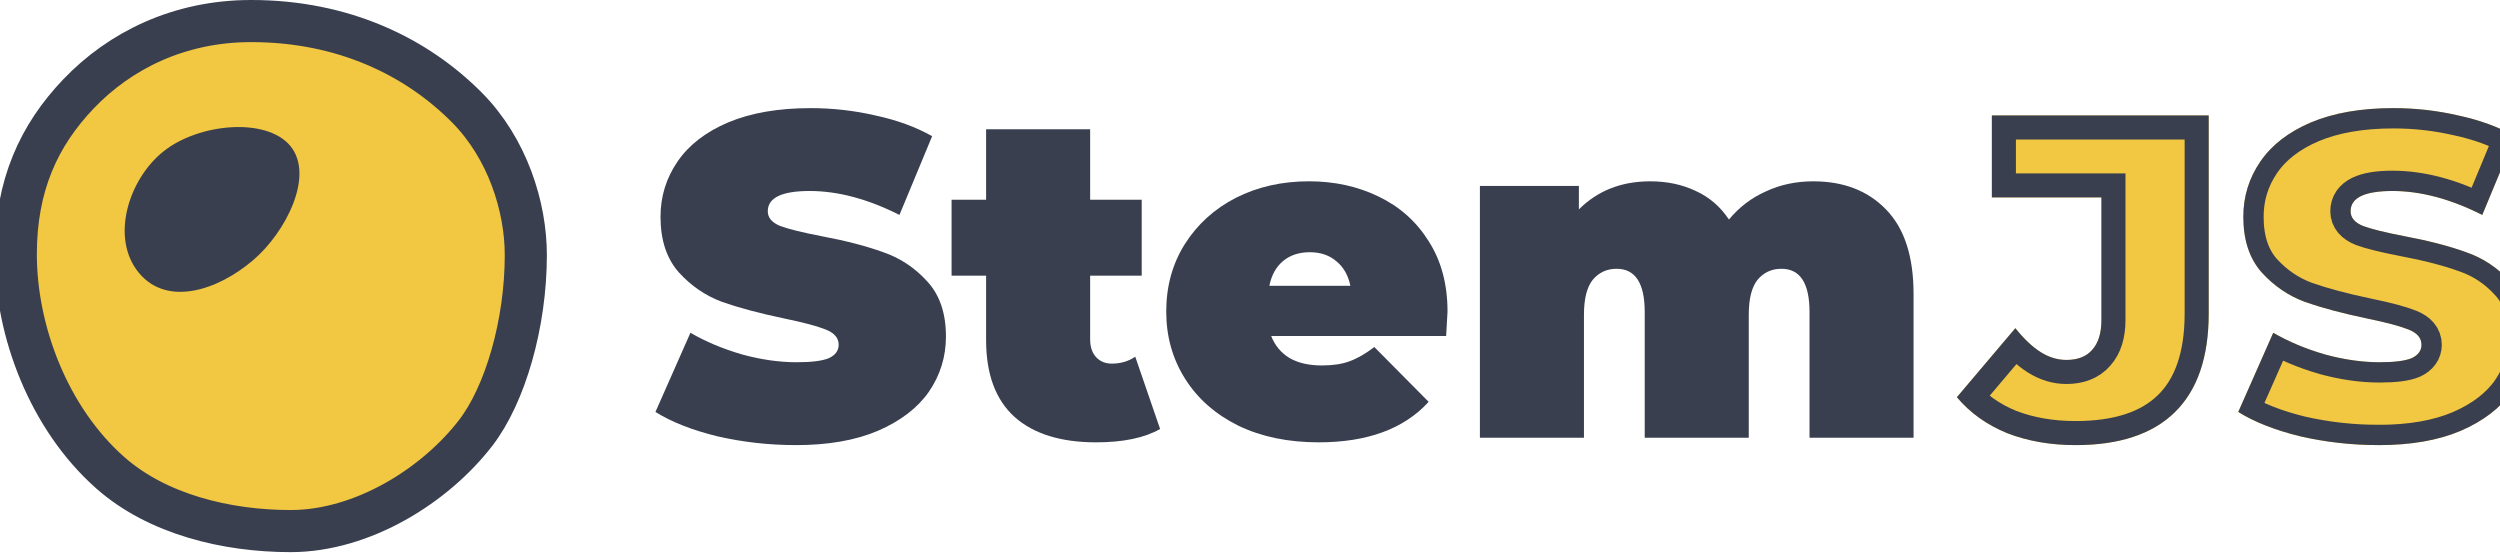
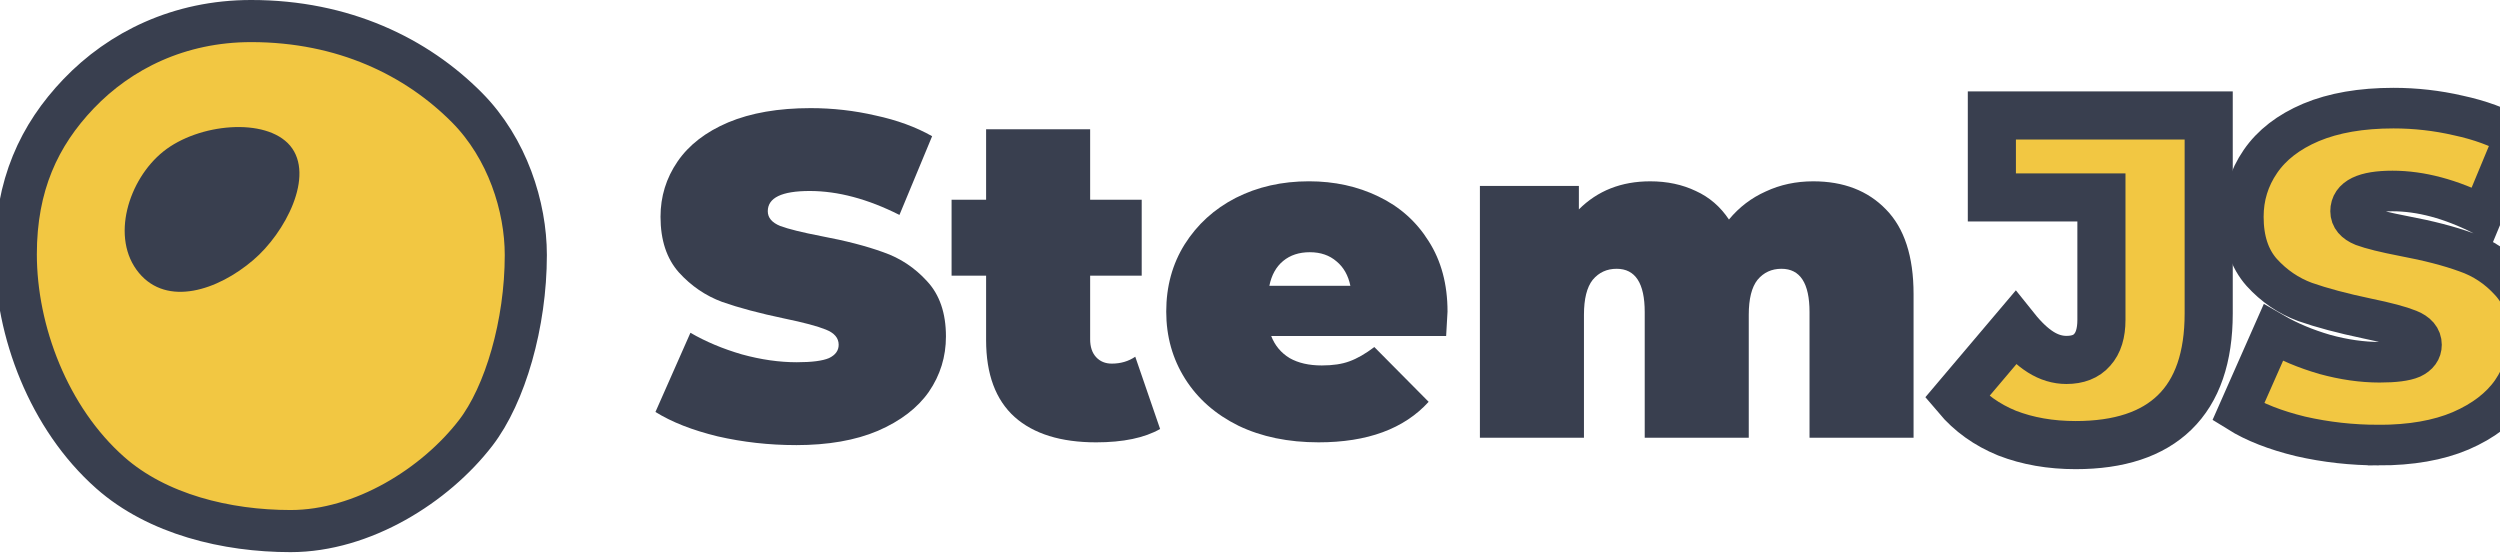
<svg xmlns="http://www.w3.org/2000/svg" xmlns:ns1="http://www.openswatchbook.org/uri/2009/osb" width="332.436mm" height="73.42mm" viewBox="0 0 332.436 73.42" version="1.1" id="svg845">
  <defs id="defs839">
    <linearGradient id="linearGradient6216" ns1:paint="solid">
      <stop style="stop-color:#393f4f;stop-opacity:1;" offset="0" id="stop6214" />
    </linearGradient>
    <linearGradient id="linearGradient6068" ns1:paint="solid">
      <stop style="stop-color:#f2c742;stop-opacity:1;" offset="0" id="stop6066" />
    </linearGradient>
    <linearGradient id="linearGradient6026" ns1:paint="solid">
      <stop style="stop-color:#393f4f;stop-opacity:1;" offset="0" id="stop6024" />
    </linearGradient>
    <linearGradient id="linearGradient4562" ns1:paint="solid">
      <stop style="stop-color:#393f4f;stop-opacity:1;" offset="0" id="stop4560" />
    </linearGradient>
  </defs>
  <g id="layer1" transform="translate(-109.3165,-70.50317)">
    <path id="path907" style="fill:#f2c742;fill-opacity:1;stroke:#393f4f;stroke-width:5.6;stroke-miterlimit:4;stroke-dasharray:none;stroke-opacity:1" d="m 179.236,104.413 c 0,9.135 -2.737,18.56 -6.672,23.665 -5.373,6.972 -15.017,13.045 -24.609,13.045 -8.523,0 -17.723,-2.231 -23.98,-7.761 -8.181,-7.231 -12.559,-18.845 -12.559,-29.049 0,-9.168 3.079,-15.825 8.354,-21.342 5.501,-5.753 13.383,-9.668 22.943,-9.668 12.312,10e-7 22.009,4.773 28.68,11.486 5.408,5.442 7.843,13.208 7.843,19.624 z" />
    <path style="fill:#393f4f;fill-opacity:1;stroke-width:2.812" id="path1531" d="m 127.792,106.793 c -3.829,-4.607 -1.409,-12.425 3.248,-16.15 4.679,-3.743 13.629,-4.571 16.85,-0.776 3.344,3.986 -0.651,11.617 -4.92,15.236 -4.703,4.02 -11.422,6.21 -15.179,1.69 z" class="st42" />
    <g aria-label="StemJS" style="font-size:61.216px;line-height:30.95;font-family:Inter;-inkscape-font-specification:Inter;letter-spacing:0px;word-spacing:0px;fill:#393f4f;fill-opacity:1;stroke-width:0.241" id="text816">
      <path d="m 215.145,129.69 q -5.326,0 -10.407,-1.163 -5.02,-1.224 -8.264,-3.244 l 4.652,-10.529 q 3.061,1.775 6.856,2.877 3.795,1.041 7.285,1.041 3,0 4.285,-0.551 1.286,-0.612 1.286,-1.775 0,-1.347 -1.714,-2.02 -1.653,-0.673 -5.509,-1.469 -4.958,-1.041 -8.264,-2.204 -3.306,-1.224 -5.754,-3.918 -2.449,-2.755 -2.449,-7.407 0,-4.04 2.265,-7.346 2.265,-3.306 6.734,-5.203 4.53,-1.898 10.958,-1.898 4.408,0 8.631,0.979 4.285,0.918 7.53,2.755 l -4.346,10.468 q -6.305,-3.183 -11.937,-3.183 -5.571,0 -5.571,2.694 0,1.286 1.653,1.959 1.653,0.612 5.448,1.347 4.897,0.918 8.264,2.143 3.367,1.163 5.816,3.857 2.51,2.693 2.51,7.346 0,4.04 -2.265,7.346 -2.265,3.244 -6.795,5.203 -4.469,1.898 -10.896,1.898 z" style="font-style:normal;font-variant:normal;font-weight:900;font-stretch:normal;font-size:61.216px;line-height:33.95;font-family:Montserrat;-inkscape-font-specification:'Montserrat Heavy';fill:#393f4f;fill-opacity:1;stroke-width:0.241" id="path4521" />
      <path d="m 263.582,127.548 q -3.122,1.775 -8.509,1.775 -7.04,0 -10.835,-3.367 -3.795,-3.428 -3.795,-10.223 v -8.57 h -4.591 V 97.062 h 4.591 v -9.366 h 13.835 v 9.366 h 6.856 v 10.101 h -6.856 v 8.448 q 0,1.53 0.796,2.387 0.796,0.857 2.081,0.857 1.775,0 3.122,-0.918 z" style="font-style:normal;font-variant:normal;font-weight:900;font-stretch:normal;font-size:61.216px;line-height:33.95;font-family:Montserrat;-inkscape-font-specification:'Montserrat Heavy';fill:#393f4f;fill-opacity:1;stroke-width:0.241" id="path4523" />
      <path d="m 301.8,111.938 q 0,0.306 -0.184,3.244 h -23.262 q 0.735,1.898 2.449,2.938 1.714,0.979 4.285,0.979 2.204,0 3.673,-0.551 1.53,-0.551 3.306,-1.898 l 7.223,7.285 q -4.897,5.387 -14.631,5.387 -6.06,0 -10.652,-2.204 -4.591,-2.265 -7.101,-6.244 -2.51,-3.979 -2.51,-8.938 0,-5.02 2.449,-8.938 2.51,-3.979 6.795,-6.183 4.346,-2.204 9.733,-2.204 5.081,0 9.244,2.02 4.224,2.02 6.673,5.938 2.51,3.918 2.51,9.366 z m -18.304,-7.897 q -2.143,0 -3.551,1.163 -1.408,1.163 -1.836,3.306 h 10.774 q -0.429,-2.081 -1.836,-3.244 -1.408,-1.224 -3.551,-1.224 z" style="font-style:normal;font-variant:normal;font-weight:900;font-stretch:normal;font-size:61.216px;line-height:33.95;font-family:Montserrat;-inkscape-font-specification:'Montserrat Heavy';fill:#393f4f;fill-opacity:1;stroke-width:0.241" id="path4525" />
      <path d="m 350.427,94.614 q 6.06,0 9.672,3.734 3.673,3.734 3.673,11.264 v 19.099 H 349.937 v -16.712 q 0,-5.754 -3.734,-5.754 -1.959,0 -3.183,1.469 -1.163,1.469 -1.163,4.652 v 16.345 h -13.835 v -16.712 q 0,-5.754 -3.734,-5.754 -1.959,0 -3.183,1.469 -1.163,1.469 -1.163,4.652 v 16.345 H 306.106 V 95.226 h 13.161 v 3.122 q 3.734,-3.734 9.488,-3.734 3.367,0 6.06,1.286 2.694,1.224 4.408,3.795 2.02,-2.449 4.897,-3.734 2.877,-1.347 6.305,-1.347 z" style="font-style:normal;font-variant:normal;font-weight:900;font-stretch:normal;font-size:61.216px;line-height:33.95;font-family:Montserrat;-inkscape-font-specification:'Montserrat Heavy';fill:#393f4f;fill-opacity:1;stroke-width:0.241" id="path4527" />
    </g>
-     <clipPath id="clip-group">
-       <use href="#js-suffix-group" />
-     </clipPath>
-     <clipPath id="clip-j">
-       <use href="#js-suffix-j" />
-     </clipPath>
-     <clipPath id="clip-s">
-       <use href="#js-suffix-s" />
-     </clipPath>
    <g transform="matrix(0.9999976,0,0,0.9999976,4.349388,1.5231645e-4)" aria-label="StemJS" style="font-size:61.216px;line-height:30.95;font-family:Inter;-inkscape-font-specification:Inter;letter-spacing:0px;word-spacing:0px;fill:#f2c742;fill-opacity:1;stroke:#393f4f;stroke-width:5.398;stroke-miterlimit:4;stroke-dasharray:none;stroke-opacity:1" id="js-suffix-group">
-       <path d="m 380.977,129.69 q -5.02,0 -9.121,-1.592 -4.04,-1.653 -6.673,-4.775 l 7.774,-9.182 q 1.714,2.143 3.367,3.183 1.653,1.041 3.428,1.041 2.265,0 3.428,-1.347 1.224,-1.347 1.224,-3.979 V 96.756 h -14.569 V 85.86 h 28.833 v 26.323 q 0,8.754 -4.53,13.161 -4.469,4.346 -13.161,4.346 z" style="font-style:normal;font-variant:normal;font-weight:900;font-stretch:normal;font-size:61.216px;line-height:33.95;font-family:Montserrat;-inkscape-font-specification:'Montserrat Heavy';fill:#f2c742;fill-opacity:1;stroke:#393f4f;stroke-width:6.398;stroke-miterlimit:4;stroke-dasharray:none;stroke-opacity:1" id="js-suffix-j" clip-path="url(#clip-j)" />
-       <path d="m 421.271,129.69 q -5.326,0 -10.407,-1.163 -5.02,-1.224 -8.264,-3.244 l 4.652,-10.529 q 3.061,1.775 6.856,2.877 3.795,1.041 7.285,1.041 3,0 4.285,-0.551 1.286,-0.612 1.286,-1.775 0,-1.347 -1.714,-2.02 -1.653,-0.673 -5.509,-1.469 -4.958,-1.041 -8.264,-2.204 -3.306,-1.224 -5.754,-3.918 -2.449,-2.755 -2.449,-7.407 0,-4.04 2.265,-7.346 2.265,-3.306 6.734,-5.203 4.53,-1.898 10.958,-1.898 4.408,0 8.631,0.979 4.285,0.918 7.53,2.755 l -4.346,10.468 q -6.305,-3.183 -11.937,-3.183 -5.571,0 -5.571,2.694 0,1.286 1.653,1.959 1.653,0.612 5.448,1.347 4.897,0.918 8.264,2.143 3.367,1.163 5.816,3.857 2.51,2.693 2.51,7.346 0,4.04 -2.265,7.346 -2.265,3.244 -6.795,5.203 -4.469,1.898 -10.896,1.898 z" style="font-style:normal;font-variant:normal;font-weight:900;font-stretch:normal;font-size:61.216px;line-height:33.95;font-family:Montserrat;-inkscape-font-specification:'Montserrat Heavy';fill:#f2c742;fill-opacity:1;stroke:#393f4f;stroke-width:5.398;stroke-miterlimit:4;stroke-dasharray:none;stroke-opacity:1" id="js-suffix-s" clip-path="url(#clip-s)" />
+       <path d="m 380.977,129.69 q -5.02,0 -9.121,-1.592 -4.04,-1.653 -6.673,-4.775 l 7.774,-9.182 q 1.714,2.143 3.367,3.183 1.653,1.041 3.428,1.041 2.265,0 3.428,-1.347 1.224,-1.347 1.224,-3.979 V 96.756 h -14.569 V 85.86 h 28.833 v 26.323 q 0,8.754 -4.53,13.161 -4.469,4.346 -13.161,4.346 z" style="font-style:normal;font-variant:normal;font-weight:900;font-stretch:normal;font-size:61.216px;line-height:33.95;font-family:Montserrat;-inkscape-font-specification:'Montserrat Heavy';fill:#f2c742;fill-opacity:1;stroke:#393f4f;stroke-width:6.398;stroke-miterlimit:4;stroke-dasharray:none;stroke-opacity:1" id="js-suffix-j" />
+       <path d="m 421.271,129.69 q -5.326,0 -10.407,-1.163 -5.02,-1.224 -8.264,-3.244 l 4.652,-10.529 q 3.061,1.775 6.856,2.877 3.795,1.041 7.285,1.041 3,0 4.285,-0.551 1.286,-0.612 1.286,-1.775 0,-1.347 -1.714,-2.02 -1.653,-0.673 -5.509,-1.469 -4.958,-1.041 -8.264,-2.204 -3.306,-1.224 -5.754,-3.918 -2.449,-2.755 -2.449,-7.407 0,-4.04 2.265,-7.346 2.265,-3.306 6.734,-5.203 4.53,-1.898 10.958,-1.898 4.408,0 8.631,0.979 4.285,0.918 7.53,2.755 l -4.346,10.468 q -6.305,-3.183 -11.937,-3.183 -5.571,0 -5.571,2.694 0,1.286 1.653,1.959 1.653,0.612 5.448,1.347 4.897,0.918 8.264,2.143 3.367,1.163 5.816,3.857 2.51,2.693 2.51,7.346 0,4.04 -2.265,7.346 -2.265,3.244 -6.795,5.203 -4.469,1.898 -10.896,1.898 z" style="font-style:normal;font-variant:normal;font-weight:900;font-stretch:normal;font-size:61.216px;line-height:33.95;font-family:Montserrat;-inkscape-font-specification:'Montserrat Heavy';fill:#f2c742;fill-opacity:1;stroke:#393f4f;stroke-width:5.398;stroke-miterlimit:4;stroke-dasharray:none;stroke-opacity:1" id="js-suffix-s" />
    </g>
  </g>
</svg>
